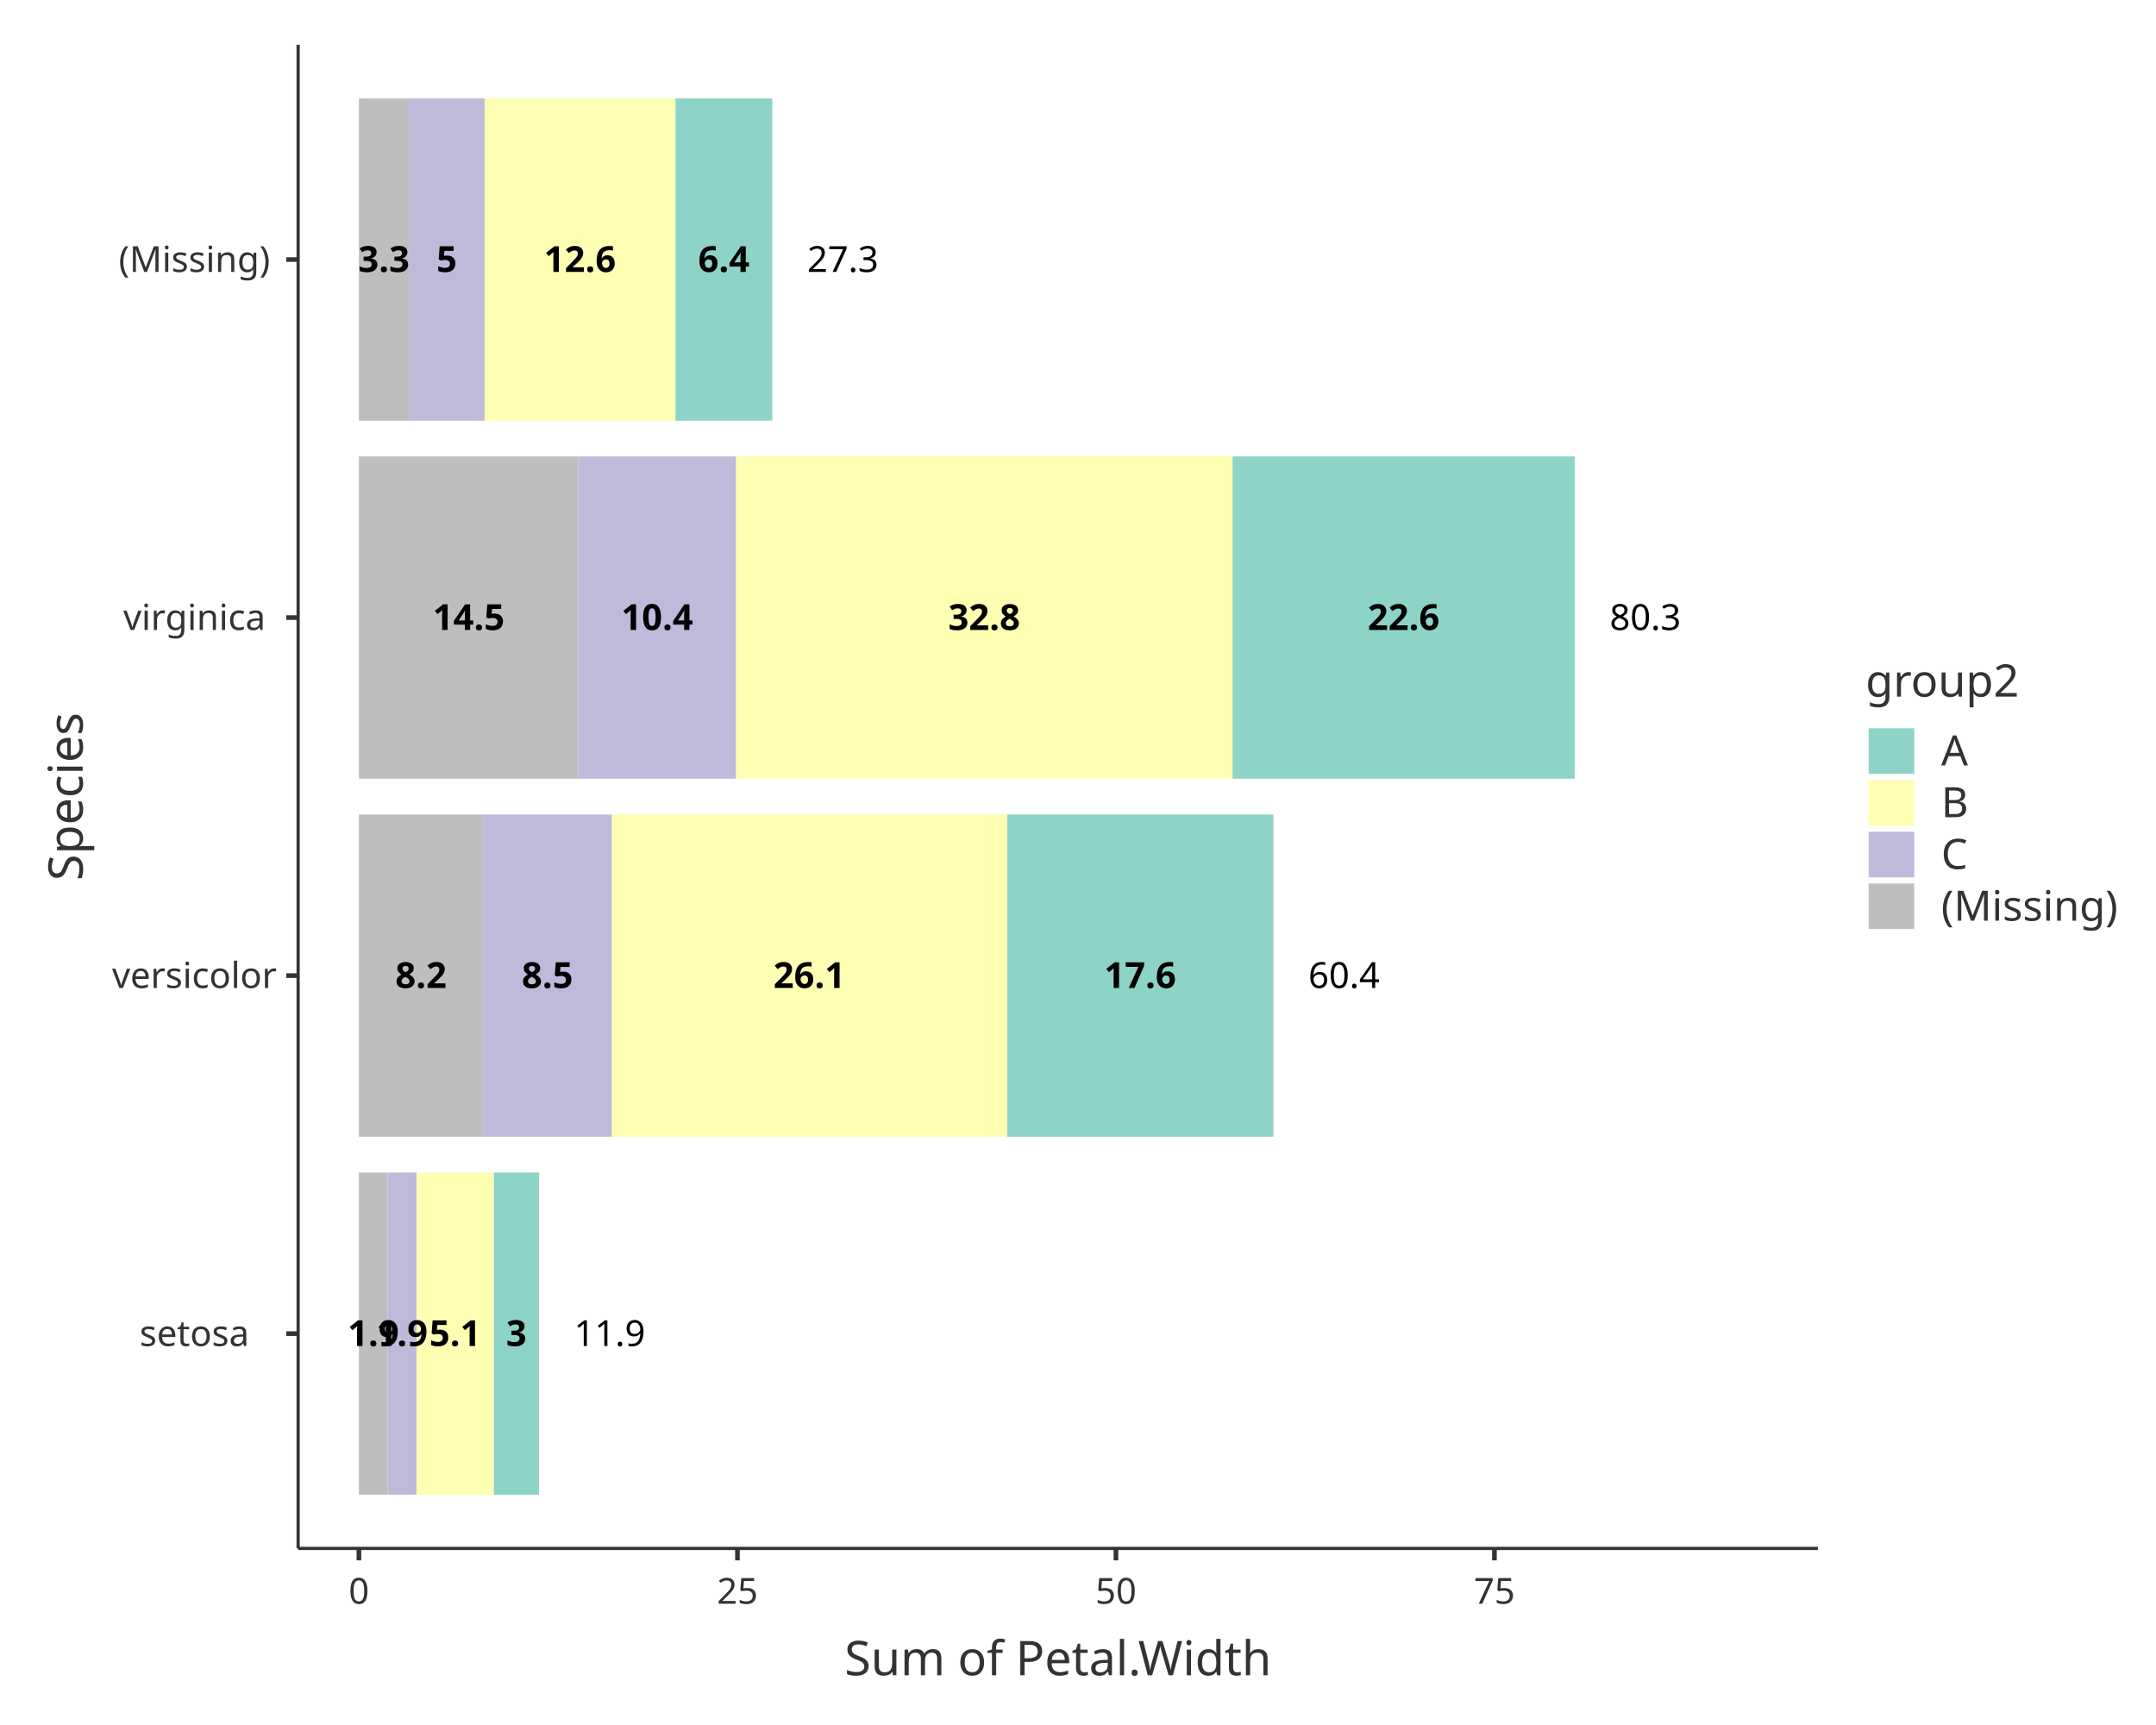
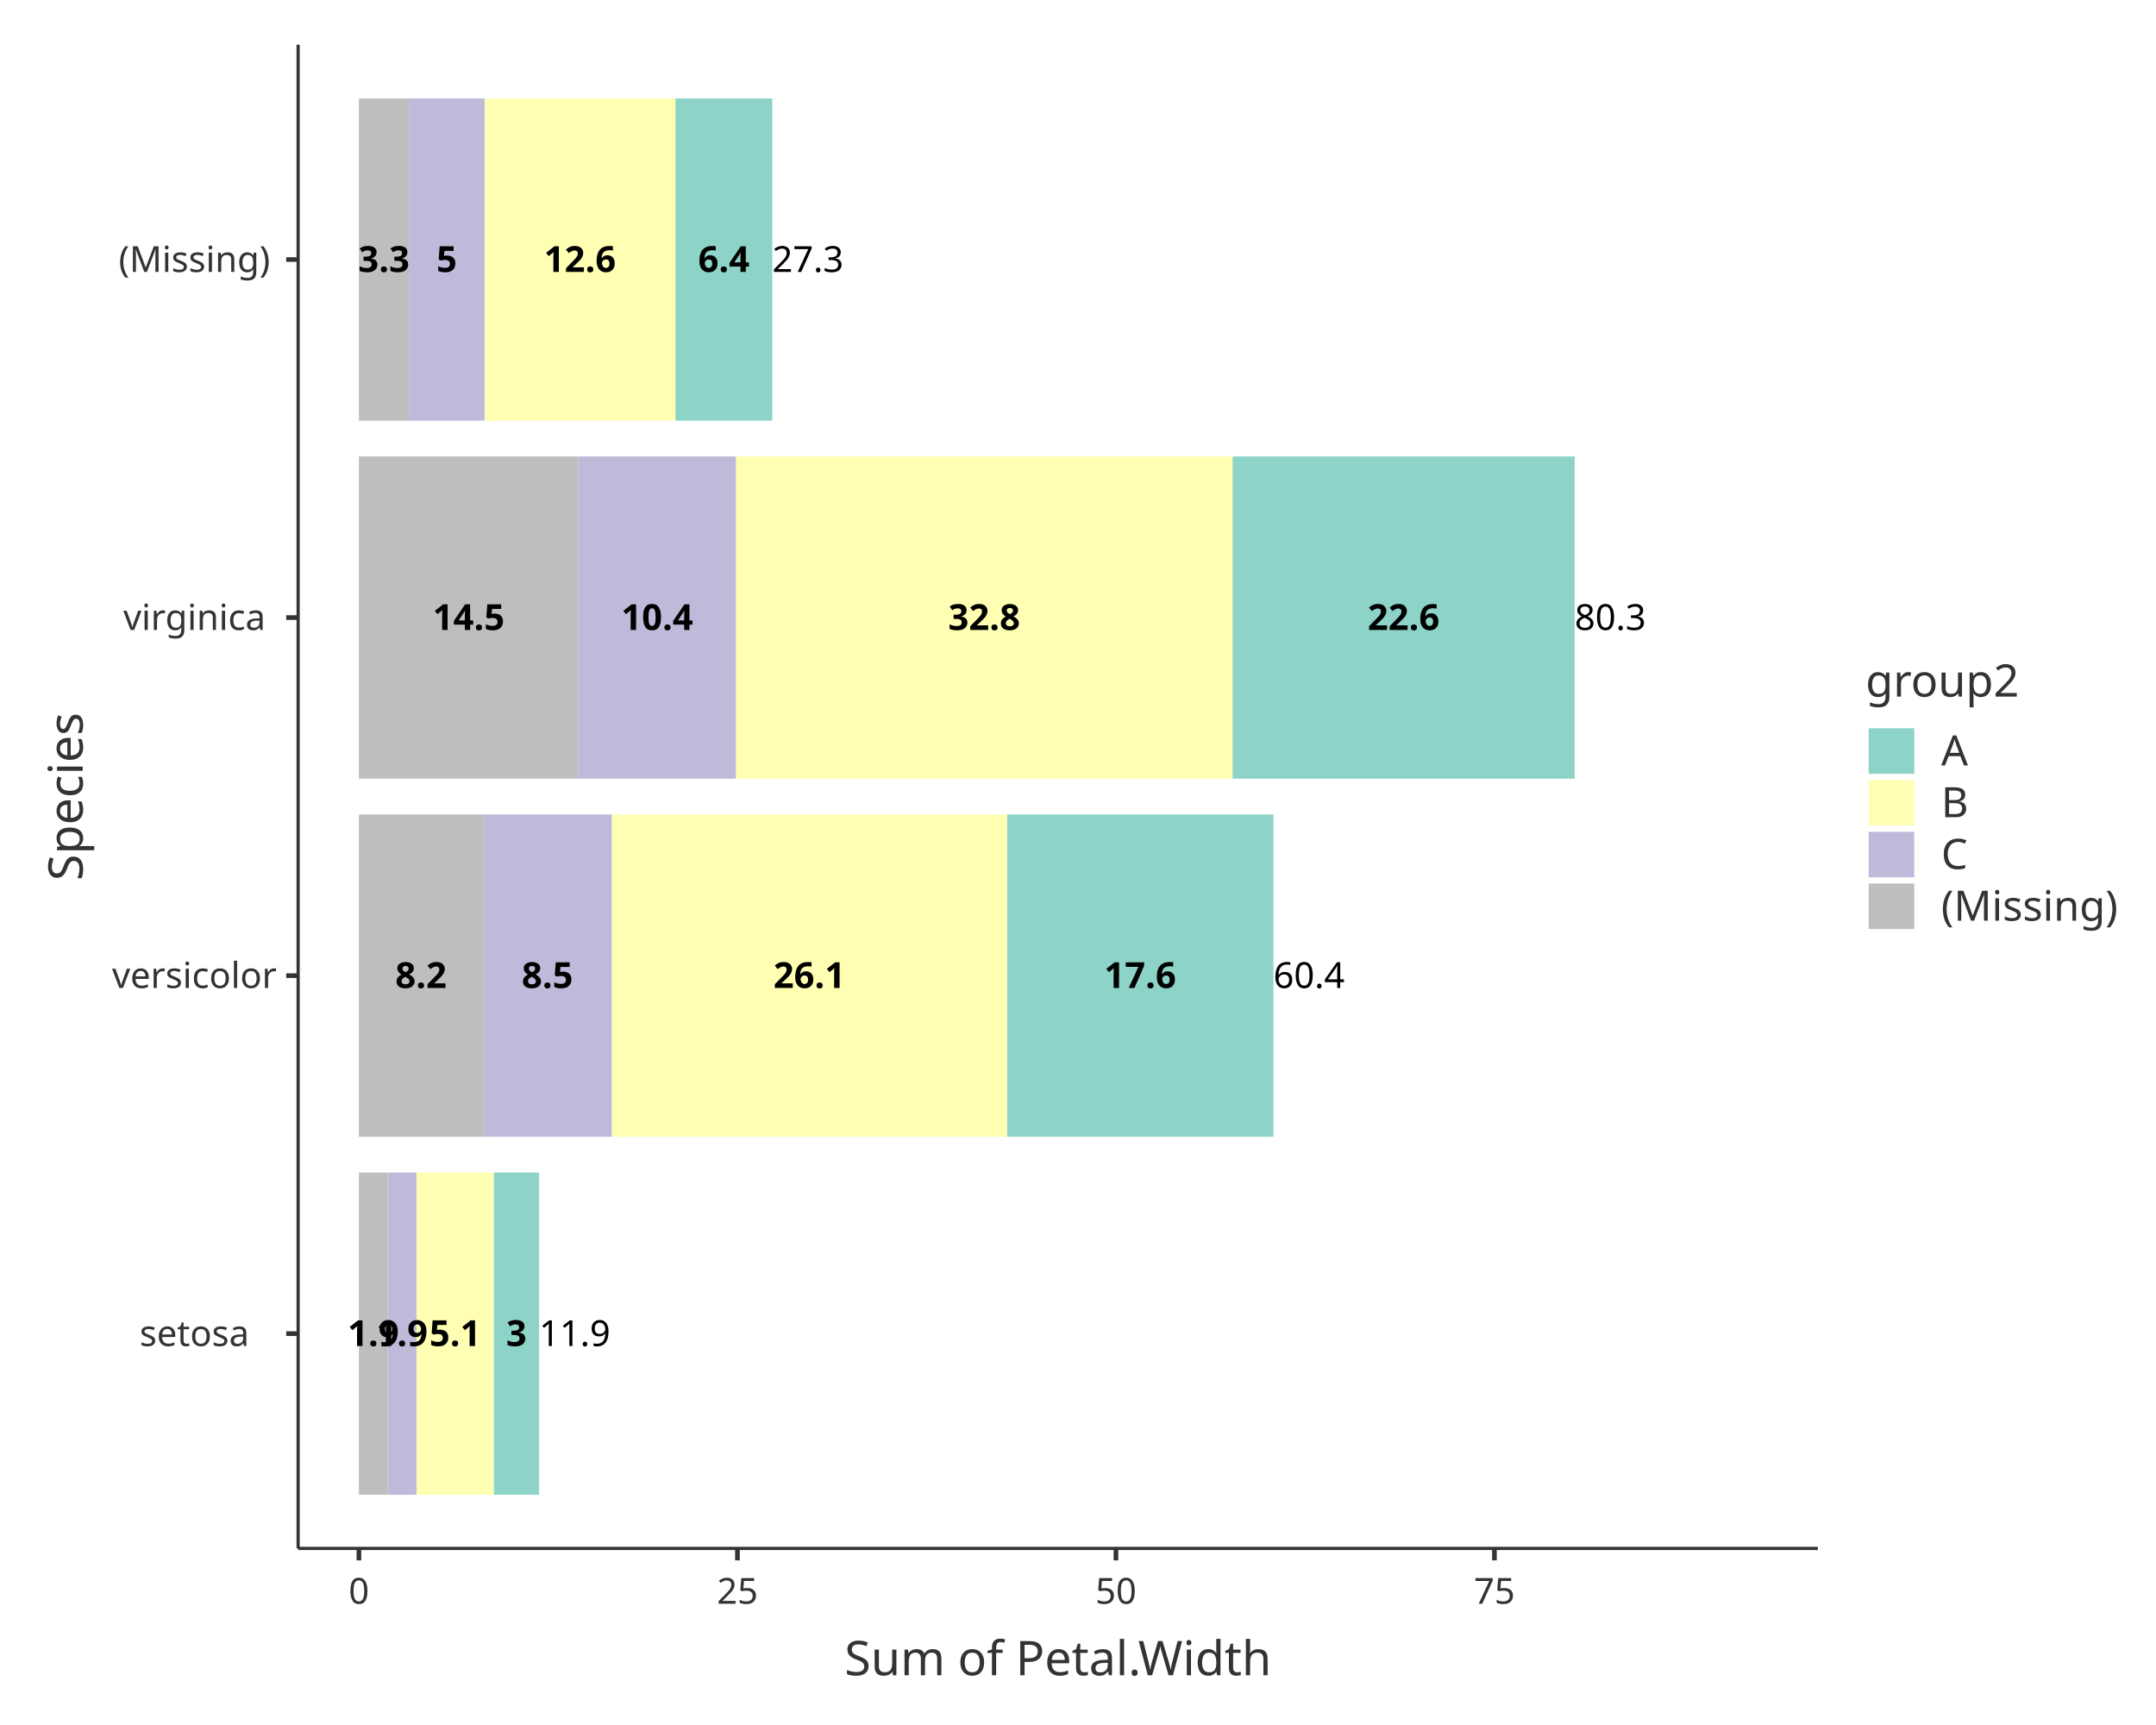
<svg xmlns="http://www.w3.org/2000/svg" class="svglite" data-engine-version="2.0" width="720.00pt" height="576.00pt" viewBox="0 0 720.00 576.00">
  <defs>
    <style type="text/css">
    .svglite line, .svglite polyline, .svglite polygon, .svglite path, .svglite rect, .svglite circle {
      fill: none;
      stroke: #000000;
      stroke-linecap: round;
      stroke-linejoin: round;
      stroke-miterlimit: 10.00;
    }
  </style>
  </defs>
  <rect width="100%" height="100%" style="stroke: none; fill: #FFFFFF;" />
  <defs>
    <clipPath id="cpMC4wMHw3MjAuMDB8MC4wMHw1NzYuMDA=">
      <rect x="0.00" y="0.00" width="720.00" height="576.00" />
    </clipPath>
  </defs>
  <g clip-path="url(#cpMC4wMHw3MjAuMDB8MC4wMHw1NzYuMDA=)">
    <rect x="0" y="0.00" width="720.00" height="576.00" style="stroke-width: 1.55; stroke: none;" />
    <rect x="99.56" y="14.94" width="507.51" height="502.10" style="stroke-width: 1.55; stroke: none;" />
    <rect x="164.86" y="391.52" width="15.17" height="107.59" style="stroke-width: 1.55; stroke: none; stroke-linecap: butt; stroke-linejoin: miter; fill: #8DD3C7;" />
    <rect x="336.27" y="271.97" width="88.99" height="107.59" style="stroke-width: 1.55; stroke: none; stroke-linecap: butt; stroke-linejoin: miter; fill: #8DD3C7;" />
    <rect x="411.60" y="152.42" width="114.27" height="107.59" style="stroke-width: 1.55; stroke: none; stroke-linecap: butt; stroke-linejoin: miter; fill: #8DD3C7;" />
    <rect x="225.54" y="32.88" width="32.36" height="107.59" style="stroke-width: 1.55; stroke: none; stroke-linecap: butt; stroke-linejoin: miter; fill: #8DD3C7;" />
    <rect x="139.08" y="391.52" width="25.79" height="107.59" style="stroke-width: 1.55; stroke: none; stroke-linecap: butt; stroke-linejoin: miter; fill: #FFFFB3;" />
    <rect x="204.30" y="271.97" width="131.97" height="107.59" style="stroke-width: 1.55; stroke: none; stroke-linecap: butt; stroke-linejoin: miter; fill: #FFFFB3;" />
    <rect x="245.76" y="152.42" width="165.84" height="107.59" style="stroke-width: 1.55; stroke: none; stroke-linecap: butt; stroke-linejoin: miter; fill: #FFFFB3;" />
    <rect x="161.83" y="32.88" width="63.71" height="107.59" style="stroke-width: 1.55; stroke: none; stroke-linecap: butt; stroke-linejoin: miter; fill: #FFFFB3;" />
    <rect x="129.47" y="391.52" width="9.61" height="107.59" style="stroke-width: 1.55; stroke: none; stroke-linecap: butt; stroke-linejoin: miter; fill: #BEBADA;" />
    <rect x="161.32" y="271.97" width="42.98" height="107.59" style="stroke-width: 1.55; stroke: none; stroke-linecap: butt; stroke-linejoin: miter; fill: #BEBADA;" />
    <rect x="193.18" y="152.42" width="52.58" height="107.59" style="stroke-width: 1.55; stroke: none; stroke-linecap: butt; stroke-linejoin: miter; fill: #BEBADA;" />
    <rect x="136.55" y="32.88" width="25.28" height="107.59" style="stroke-width: 1.55; stroke: none; stroke-linecap: butt; stroke-linejoin: miter; fill: #BEBADA;" />
    <rect x="119.86" y="391.52" width="9.61" height="107.59" style="stroke-width: 1.55; stroke: none; stroke-linecap: butt; stroke-linejoin: miter; fill: #BEBEBE;" />
    <rect x="119.86" y="271.97" width="41.46" height="107.59" style="stroke-width: 1.55; stroke: none; stroke-linecap: butt; stroke-linejoin: miter; fill: #BEBEBE;" />
    <rect x="119.86" y="152.42" width="73.31" height="107.59" style="stroke-width: 1.55; stroke: none; stroke-linecap: butt; stroke-linejoin: miter; fill: #BEBEBE;" />
    <rect x="119.86" y="32.88" width="16.69" height="107.59" style="stroke-width: 1.55; stroke: none; stroke-linecap: butt; stroke-linejoin: miter; fill: #BEBEBE;" />
    <text x="172.45" y="449.45" text-anchor="middle" style="font-size: 12.00px; font-weight: bold; font-family: sans;" textLength="6.67px" lengthAdjust="spacingAndGlyphs">3</text>
    <text x="380.76" y="329.90" text-anchor="middle" style="font-size: 12.00px; font-weight: bold; font-family: sans;" textLength="23.36px" lengthAdjust="spacingAndGlyphs">17.6</text>
    <text x="468.74" y="210.35" text-anchor="middle" style="font-size: 12.00px; font-weight: bold; font-family: sans;" textLength="23.36px" lengthAdjust="spacingAndGlyphs">22.6</text>
    <text x="241.72" y="90.80" text-anchor="middle" style="font-size: 12.00px; font-weight: bold; font-family: sans;" textLength="16.68px" lengthAdjust="spacingAndGlyphs">6.4</text>
    <text x="151.97" y="449.45" text-anchor="middle" style="font-size: 12.00px; font-weight: bold; font-family: sans;" textLength="16.68px" lengthAdjust="spacingAndGlyphs">5.1</text>
    <text x="270.28" y="329.90" text-anchor="middle" style="font-size: 12.00px; font-weight: bold; font-family: sans;" textLength="23.36px" lengthAdjust="spacingAndGlyphs">26.1</text>
    <text x="328.68" y="210.35" text-anchor="middle" style="font-size: 12.00px; font-weight: bold; font-family: sans;" textLength="23.36px" lengthAdjust="spacingAndGlyphs">32.8</text>
    <text x="193.68" y="90.80" text-anchor="middle" style="font-size: 12.00px; font-weight: bold; font-family: sans;" textLength="23.36px" lengthAdjust="spacingAndGlyphs">12.6</text>
    <text x="134.27" y="449.45" text-anchor="middle" style="font-size: 12.00px; font-weight: bold; font-family: sans;" textLength="16.68px" lengthAdjust="spacingAndGlyphs">1.9</text>
    <text x="182.81" y="329.90" text-anchor="middle" style="font-size: 12.00px; font-weight: bold; font-family: sans;" textLength="16.68px" lengthAdjust="spacingAndGlyphs">8.5</text>
    <text x="219.47" y="210.35" text-anchor="middle" style="font-size: 12.00px; font-weight: bold; font-family: sans;" textLength="23.36px" lengthAdjust="spacingAndGlyphs">10.4</text>
    <text x="149.19" y="90.80" text-anchor="middle" style="font-size: 12.00px; font-weight: bold; font-family: sans;" textLength="6.67px" lengthAdjust="spacingAndGlyphs">5</text>
    <text x="124.67" y="449.45" text-anchor="middle" style="font-size: 12.00px; font-weight: bold; font-family: sans;" textLength="16.68px" lengthAdjust="spacingAndGlyphs">1.9</text>
    <text x="140.59" y="329.90" text-anchor="middle" style="font-size: 12.00px; font-weight: bold; font-family: sans;" textLength="16.68px" lengthAdjust="spacingAndGlyphs">8.2</text>
    <text x="156.52" y="210.35" text-anchor="middle" style="font-size: 12.00px; font-weight: bold; font-family: sans;" textLength="23.36px" lengthAdjust="spacingAndGlyphs">14.5</text>
    <text x="128.21" y="90.80" text-anchor="middle" style="font-size: 12.00px; font-weight: bold; font-family: sans;" textLength="16.68px" lengthAdjust="spacingAndGlyphs">3.3</text>
-     <text x="191.71" y="449.45" style="font-size: 12.00px; font-family: sans;" textLength="23.36px" lengthAdjust="spacingAndGlyphs">11.9</text>
-     <text x="436.93" y="329.90" style="font-size: 12.00px; font-family: sans;" textLength="23.36px" lengthAdjust="spacingAndGlyphs">60.4</text>
-     <text x="537.55" y="210.35" style="font-size: 12.00px; font-family: sans;" textLength="23.36px" lengthAdjust="spacingAndGlyphs">80.3</text>
-     <text x="269.57" y="90.80" style="font-size: 12.00px; font-family: sans;" textLength="23.36px" lengthAdjust="spacingAndGlyphs">27.3</text>
+     <text x="180.03" y="449.45" style="font-size: 12.00px; font-family: sans;" textLength="30.02px" lengthAdjust="spacingAndGlyphs">  11.9</text>
+     <text x="425.25" y="329.90" style="font-size: 12.00px; font-family: sans;" textLength="30.02px" lengthAdjust="spacingAndGlyphs">  60.4</text>
+     <text x="525.87" y="210.35" style="font-size: 12.00px; font-family: sans;" textLength="30.02px" lengthAdjust="spacingAndGlyphs">  80.3</text>
+     <text x="257.90" y="90.80" style="font-size: 12.00px; font-family: sans;" textLength="30.02px" lengthAdjust="spacingAndGlyphs">  27.3</text>
    <polyline points="99.56,517.04 99.56,14.94 " style="stroke-width: 1.07; stroke: #333333; stroke-linecap: butt;" />
    <text x="64.92" y="449.45" text-anchor="middle" style="font-size: 12.00px; fill: #333333; font-family: sans;" textLength="35.37px" lengthAdjust="spacingAndGlyphs">setosa</text>
    <text x="64.92" y="329.90" text-anchor="middle" style="font-size: 12.00px; fill: #333333; font-family: sans;" textLength="51.36px" lengthAdjust="spacingAndGlyphs">versicolor</text>
    <text x="64.92" y="210.35" text-anchor="middle" style="font-size: 12.00px; fill: #333333; font-family: sans;" textLength="44.02px" lengthAdjust="spacingAndGlyphs">virginica</text>
    <text x="64.92" y="90.80" text-anchor="middle" style="font-size: 12.00px; fill: #333333; font-family: sans;" textLength="48.68px" lengthAdjust="spacingAndGlyphs">(Missing)</text>
    <polyline points="95.58,445.32 99.56,445.32 " style="stroke-width: 1.55; stroke: #333333; stroke-linecap: butt;" />
    <polyline points="95.58,325.77 99.56,325.77 " style="stroke-width: 1.55; stroke: #333333; stroke-linecap: butt;" />
    <polyline points="95.58,206.22 99.56,206.22 " style="stroke-width: 1.55; stroke: #333333; stroke-linecap: butt;" />
    <polyline points="95.58,86.67 99.56,86.67 " style="stroke-width: 1.55; stroke: #333333; stroke-linecap: butt;" />
    <polyline points="99.56,517.04 607.07,517.04 " style="stroke-width: 1.07; stroke: #333333; stroke-linecap: butt;" />
    <polyline points="119.86,521.03 119.86,517.04 " style="stroke-width: 1.55; stroke: #333333; stroke-linecap: butt;" />
    <polyline points="246.27,521.03 246.27,517.04 " style="stroke-width: 1.55; stroke: #333333; stroke-linecap: butt;" />
    <polyline points="372.67,521.03 372.67,517.04 " style="stroke-width: 1.55; stroke: #333333; stroke-linecap: butt;" />
    <polyline points="499.07,521.03 499.07,517.04 " style="stroke-width: 1.55; stroke: #333333; stroke-linecap: butt;" />
    <text x="119.86" y="535.51" text-anchor="middle" style="font-size: 12.00px; fill: #333333; font-family: sans;" textLength="6.67px" lengthAdjust="spacingAndGlyphs">0</text>
    <text x="246.27" y="535.51" text-anchor="middle" style="font-size: 12.00px; fill: #333333; font-family: sans;" textLength="13.35px" lengthAdjust="spacingAndGlyphs">25</text>
    <text x="372.67" y="535.51" text-anchor="middle" style="font-size: 12.00px; fill: #333333; font-family: sans;" textLength="13.35px" lengthAdjust="spacingAndGlyphs">50</text>
    <text x="499.07" y="535.51" text-anchor="middle" style="font-size: 12.00px; fill: #333333; font-family: sans;" textLength="13.35px" lengthAdjust="spacingAndGlyphs">75</text>
    <text x="353.32" y="559.40" text-anchor="middle" style="font-size: 16.00px; fill: #333333; font-family: sans;" textLength="136.95px" lengthAdjust="spacingAndGlyphs">Sum of Petal.Width</text>
    <text transform="translate(27.62,265.99) rotate(-90)" text-anchor="middle" style="font-size: 16.00px; fill: #333333; font-family: sans;" textLength="56.94px" lengthAdjust="spacingAndGlyphs">Species</text>
    <rect x="623.01" y="220.73" width="82.04" height="90.53" style="stroke-width: 1.55; stroke: none;" />
    <text x="623.01" y="232.61" style="font-size: 15.00px; fill: #333333; font-family: sans;" textLength="46.71px" lengthAdjust="spacingAndGlyphs">group2</text>
    <rect x="624.04" y="243.17" width="15.22" height="15.22" style="stroke-width: 1.55; stroke: none; stroke-linecap: butt; stroke-linejoin: miter; fill: #8DD3C7;" />
    <rect x="624.04" y="260.45" width="15.22" height="15.22" style="stroke-width: 1.55; stroke: none; stroke-linecap: butt; stroke-linejoin: miter; fill: #FFFFB3;" />
    <rect x="624.04" y="277.73" width="15.22" height="15.22" style="stroke-width: 1.55; stroke: none; stroke-linecap: butt; stroke-linejoin: miter; fill: #BEBADA;" />
    <rect x="624.04" y="295.01" width="15.22" height="15.22" style="stroke-width: 1.55; stroke: none; stroke-linecap: butt; stroke-linejoin: miter; fill: #BEBEBE;" />
    <text x="648.26" y="255.60" style="font-size: 14.00px; fill: #333333; font-family: sans;" textLength="9.34px" lengthAdjust="spacingAndGlyphs">A</text>
    <text x="648.26" y="272.88" style="font-size: 14.00px; fill: #333333; font-family: sans;" textLength="9.34px" lengthAdjust="spacingAndGlyphs">B</text>
    <text x="648.26" y="290.16" style="font-size: 14.00px; fill: #333333; font-family: sans;" textLength="10.11px" lengthAdjust="spacingAndGlyphs">C</text>
    <text x="648.26" y="307.44" style="font-size: 14.00px; fill: #333333; font-family: sans;" textLength="56.79px" lengthAdjust="spacingAndGlyphs">(Missing)</text>
  </g>
</svg>
